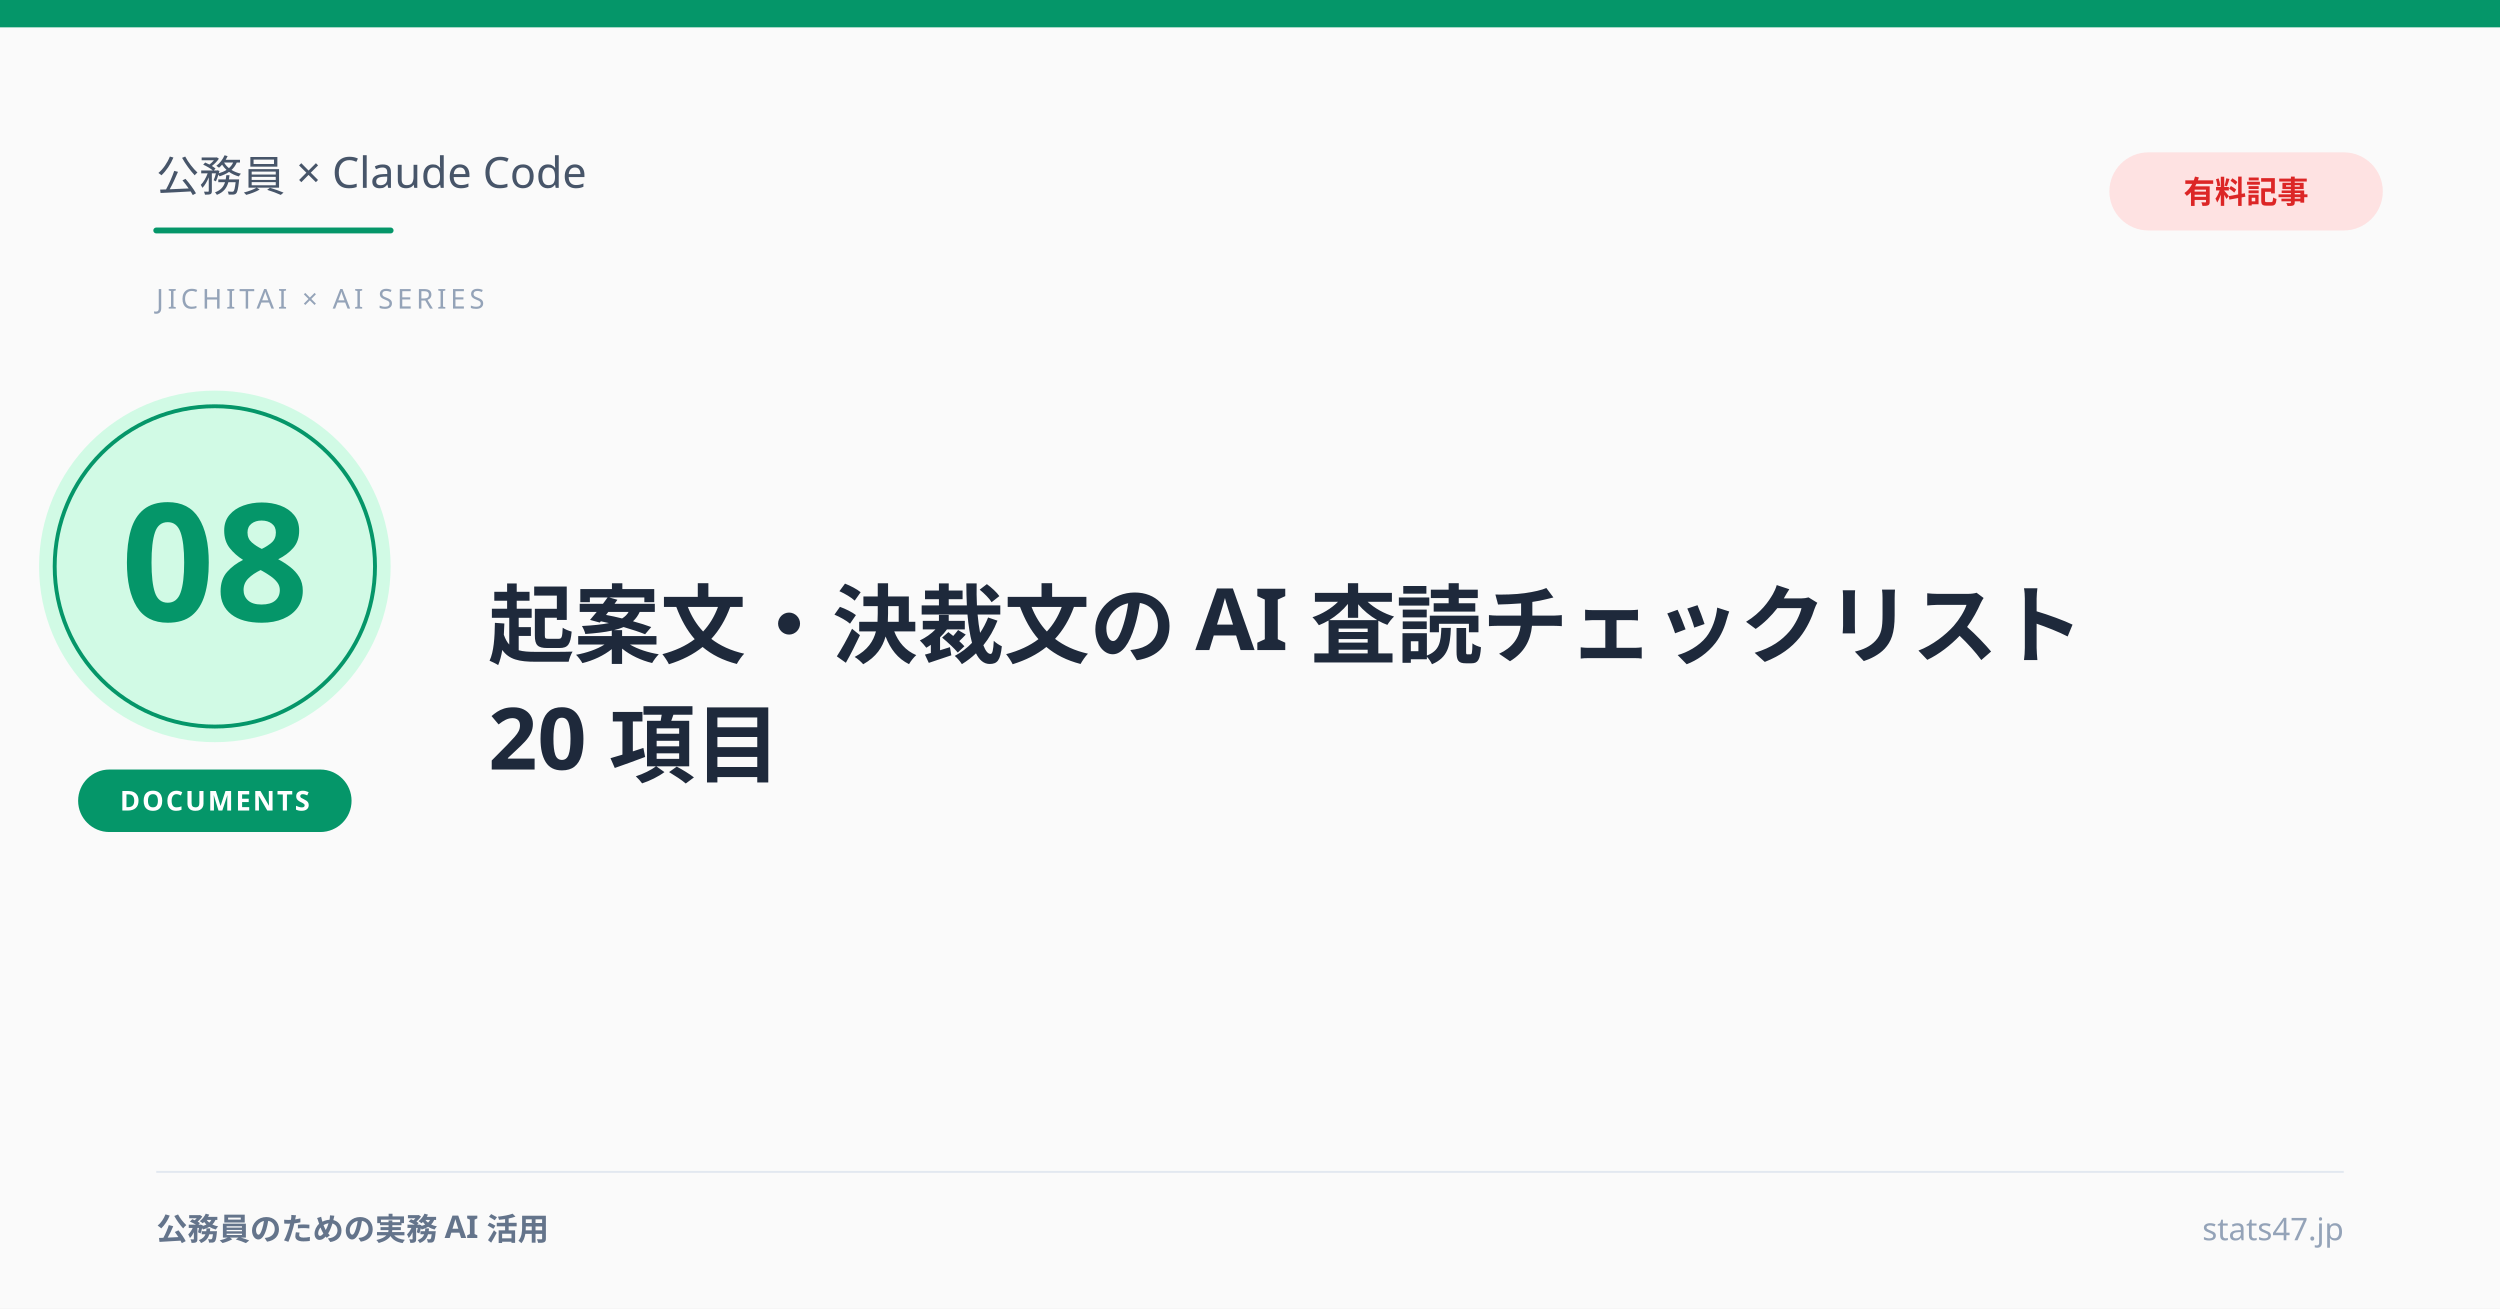
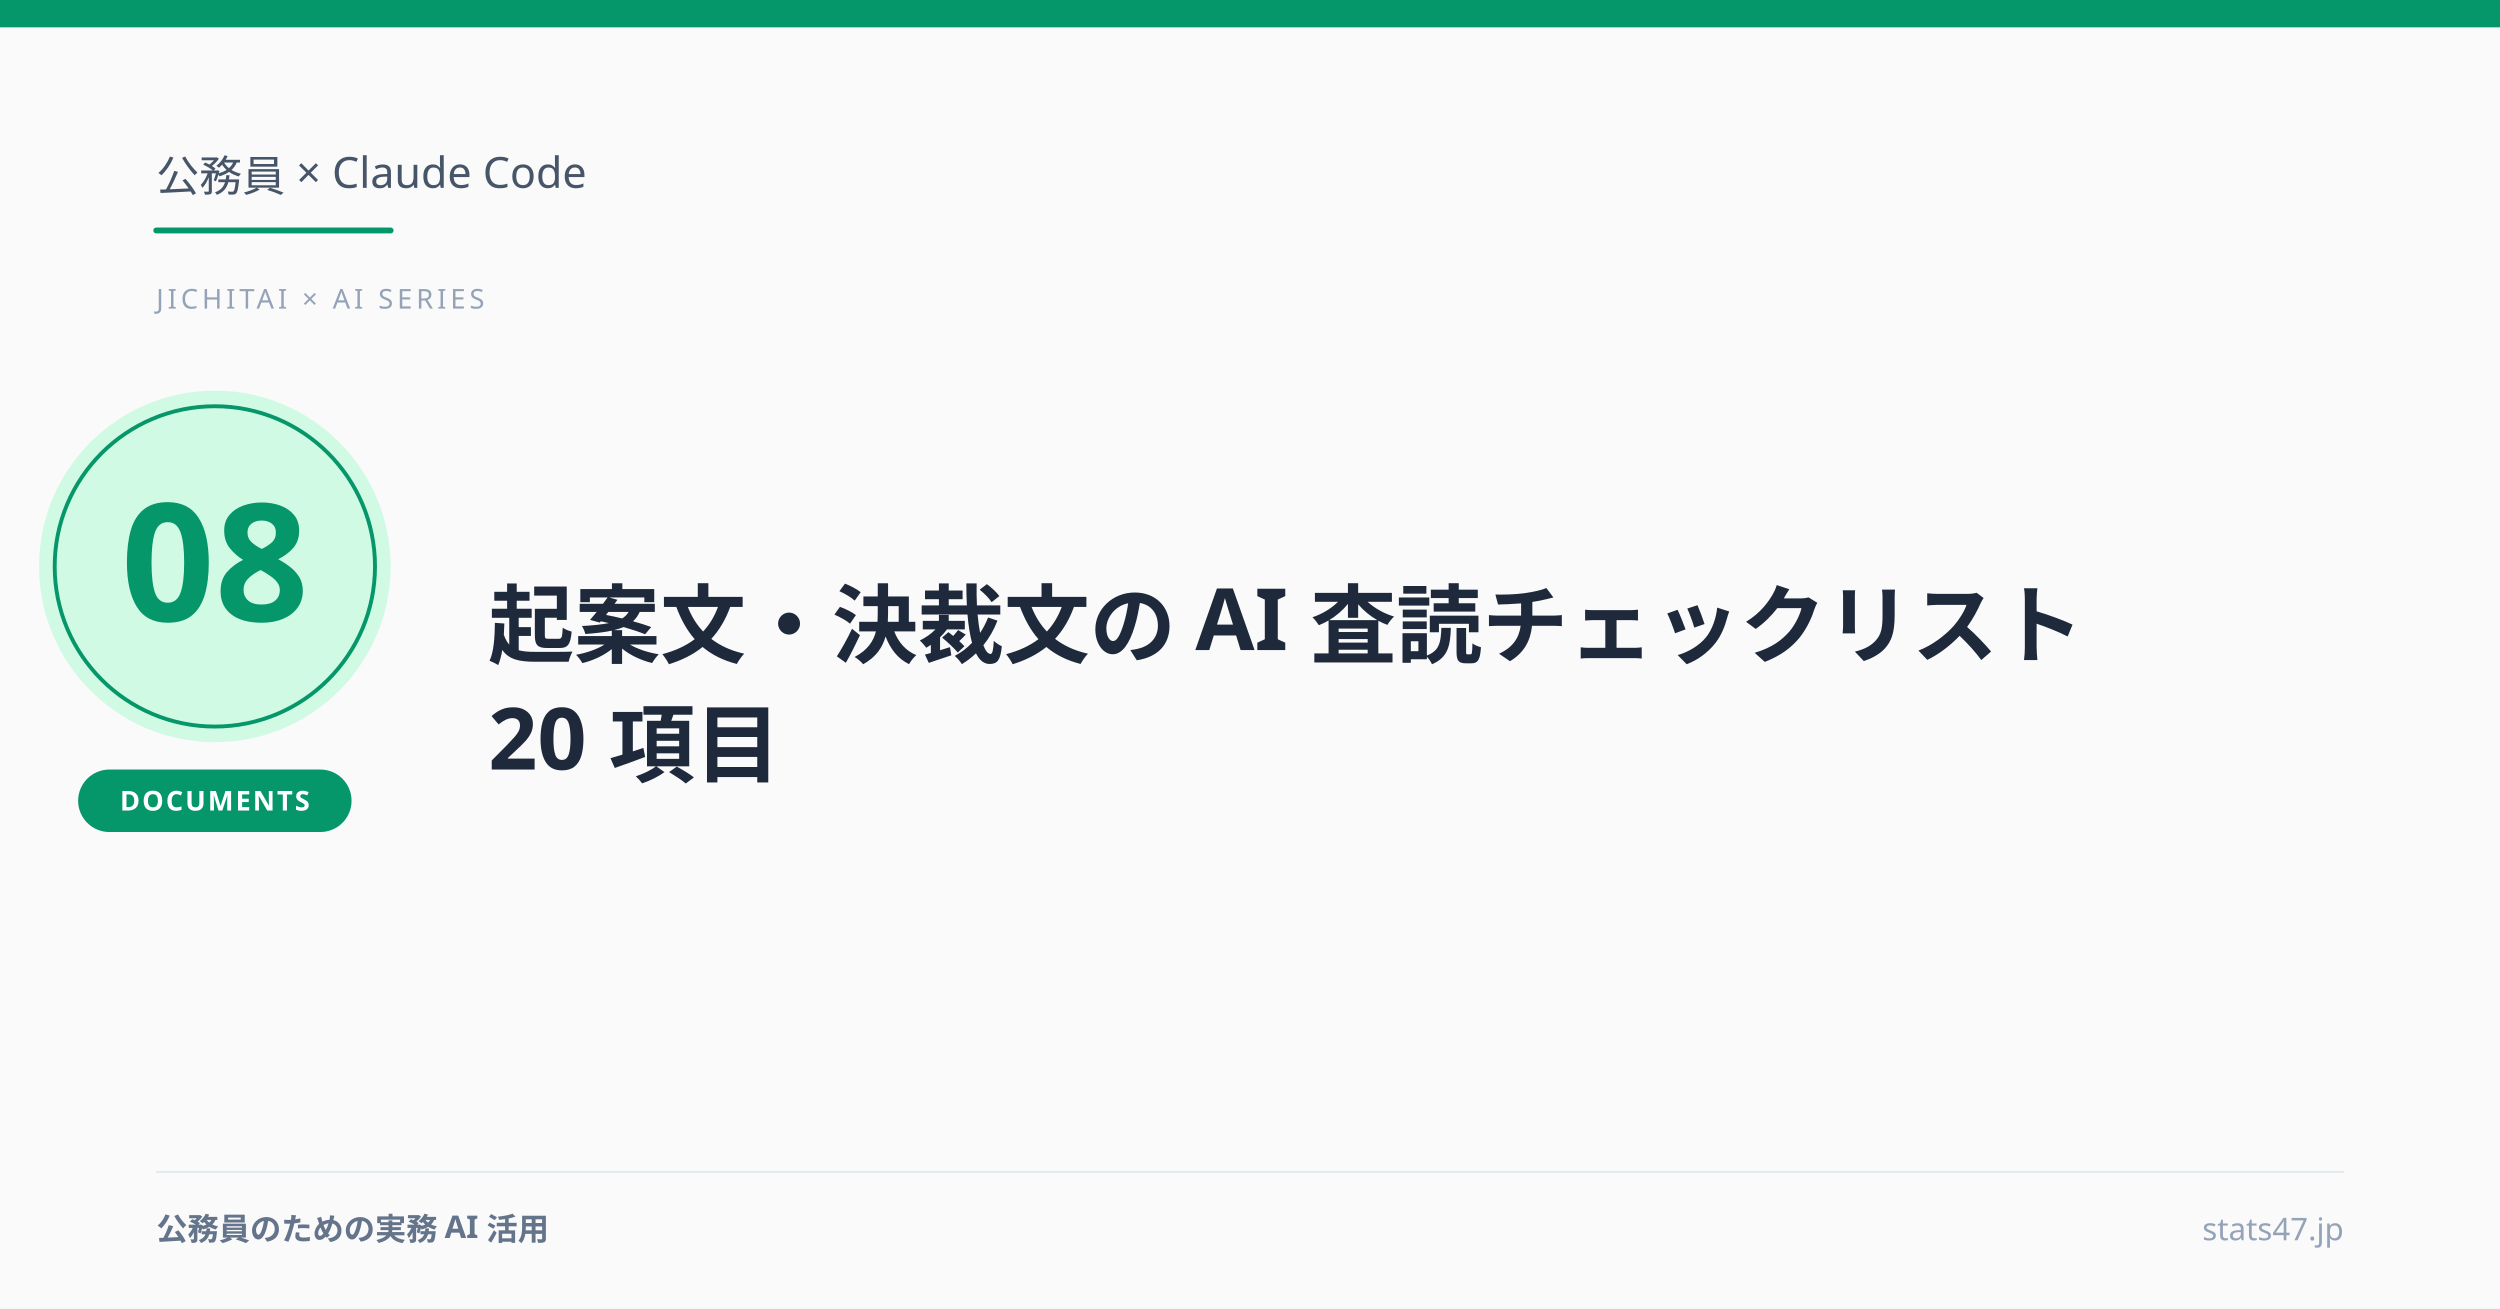
- <svg xmlns="http://www.w3.org/2000/svg" viewBox="0 0 1280 670" width="1280" height="670">
+ <svg xmlns="http://www.w3.org/2000/svg" viewBox="0 0 1280 670">
  <style>
  text { font-family: 'Hiragino Kaku Gothic ProN', 'Yu Gothic', 'Noto Sans JP', sans-serif; }
</style>
  <rect width="1280" height="670" fill="#fafafa" />
  <rect x="0" y="0" width="1280" height="14" fill="#059669" />
  <text x="80" y="98" font-size="22" font-weight="500" fill="#475569">公務員 × Claude Code</text>
  <line x1="80" y1="118" x2="200" y2="118" stroke="#059669" stroke-width="3" stroke-linecap="round" />
  <text x="80" y="158" font-size="14" font-weight="500" fill="#94a3b8" letter-spacing="2">JICHITAI × AI SERIES</text>
  <circle cx="110" cy="290" r="90" fill="#d1fae5" />
  <circle cx="110" cy="290" r="82" fill="none" stroke="#059669" stroke-width="2" />
  <text x="110" y="318" text-anchor="middle" font-size="84" font-weight="900" fill="#059669">08</text>
  <rect x="40" y="394" width="140" height="32" rx="16" fill="#059669" />
  <text x="110" y="415" text-anchor="middle" font-size="14" font-weight="700" fill="#ffffff" letter-spacing="1">DOCUMENTS</text>
  <text x="250" y="336" font-size="44" font-weight="bold" fill="#1e293b">起案文・決裁文の AI 査読チェックリスト</text>
  <text x="250" y="394" font-size="44" font-weight="bold" fill="#1e293b">20 項目</text>
-   <rect x="1080" y="78" width="140" height="40" rx="20" fill="#fee2e2" />
-   <text x="1150" y="104" text-anchor="middle" font-size="16" font-weight="700" fill="#dc2626">有料記事</text>
  <line x1="80" y1="600" x2="1200" y2="600" stroke="#e2e8f0" stroke-width="1" />
  <text x="80" y="635" font-size="16" font-weight="600" fill="#64748b">公務員のための実務 AI 活用</text>
  <text x="1200" y="635" text-anchor="end" font-size="16" font-weight="500" fill="#94a3b8">stats47.jp</text>
</svg>
